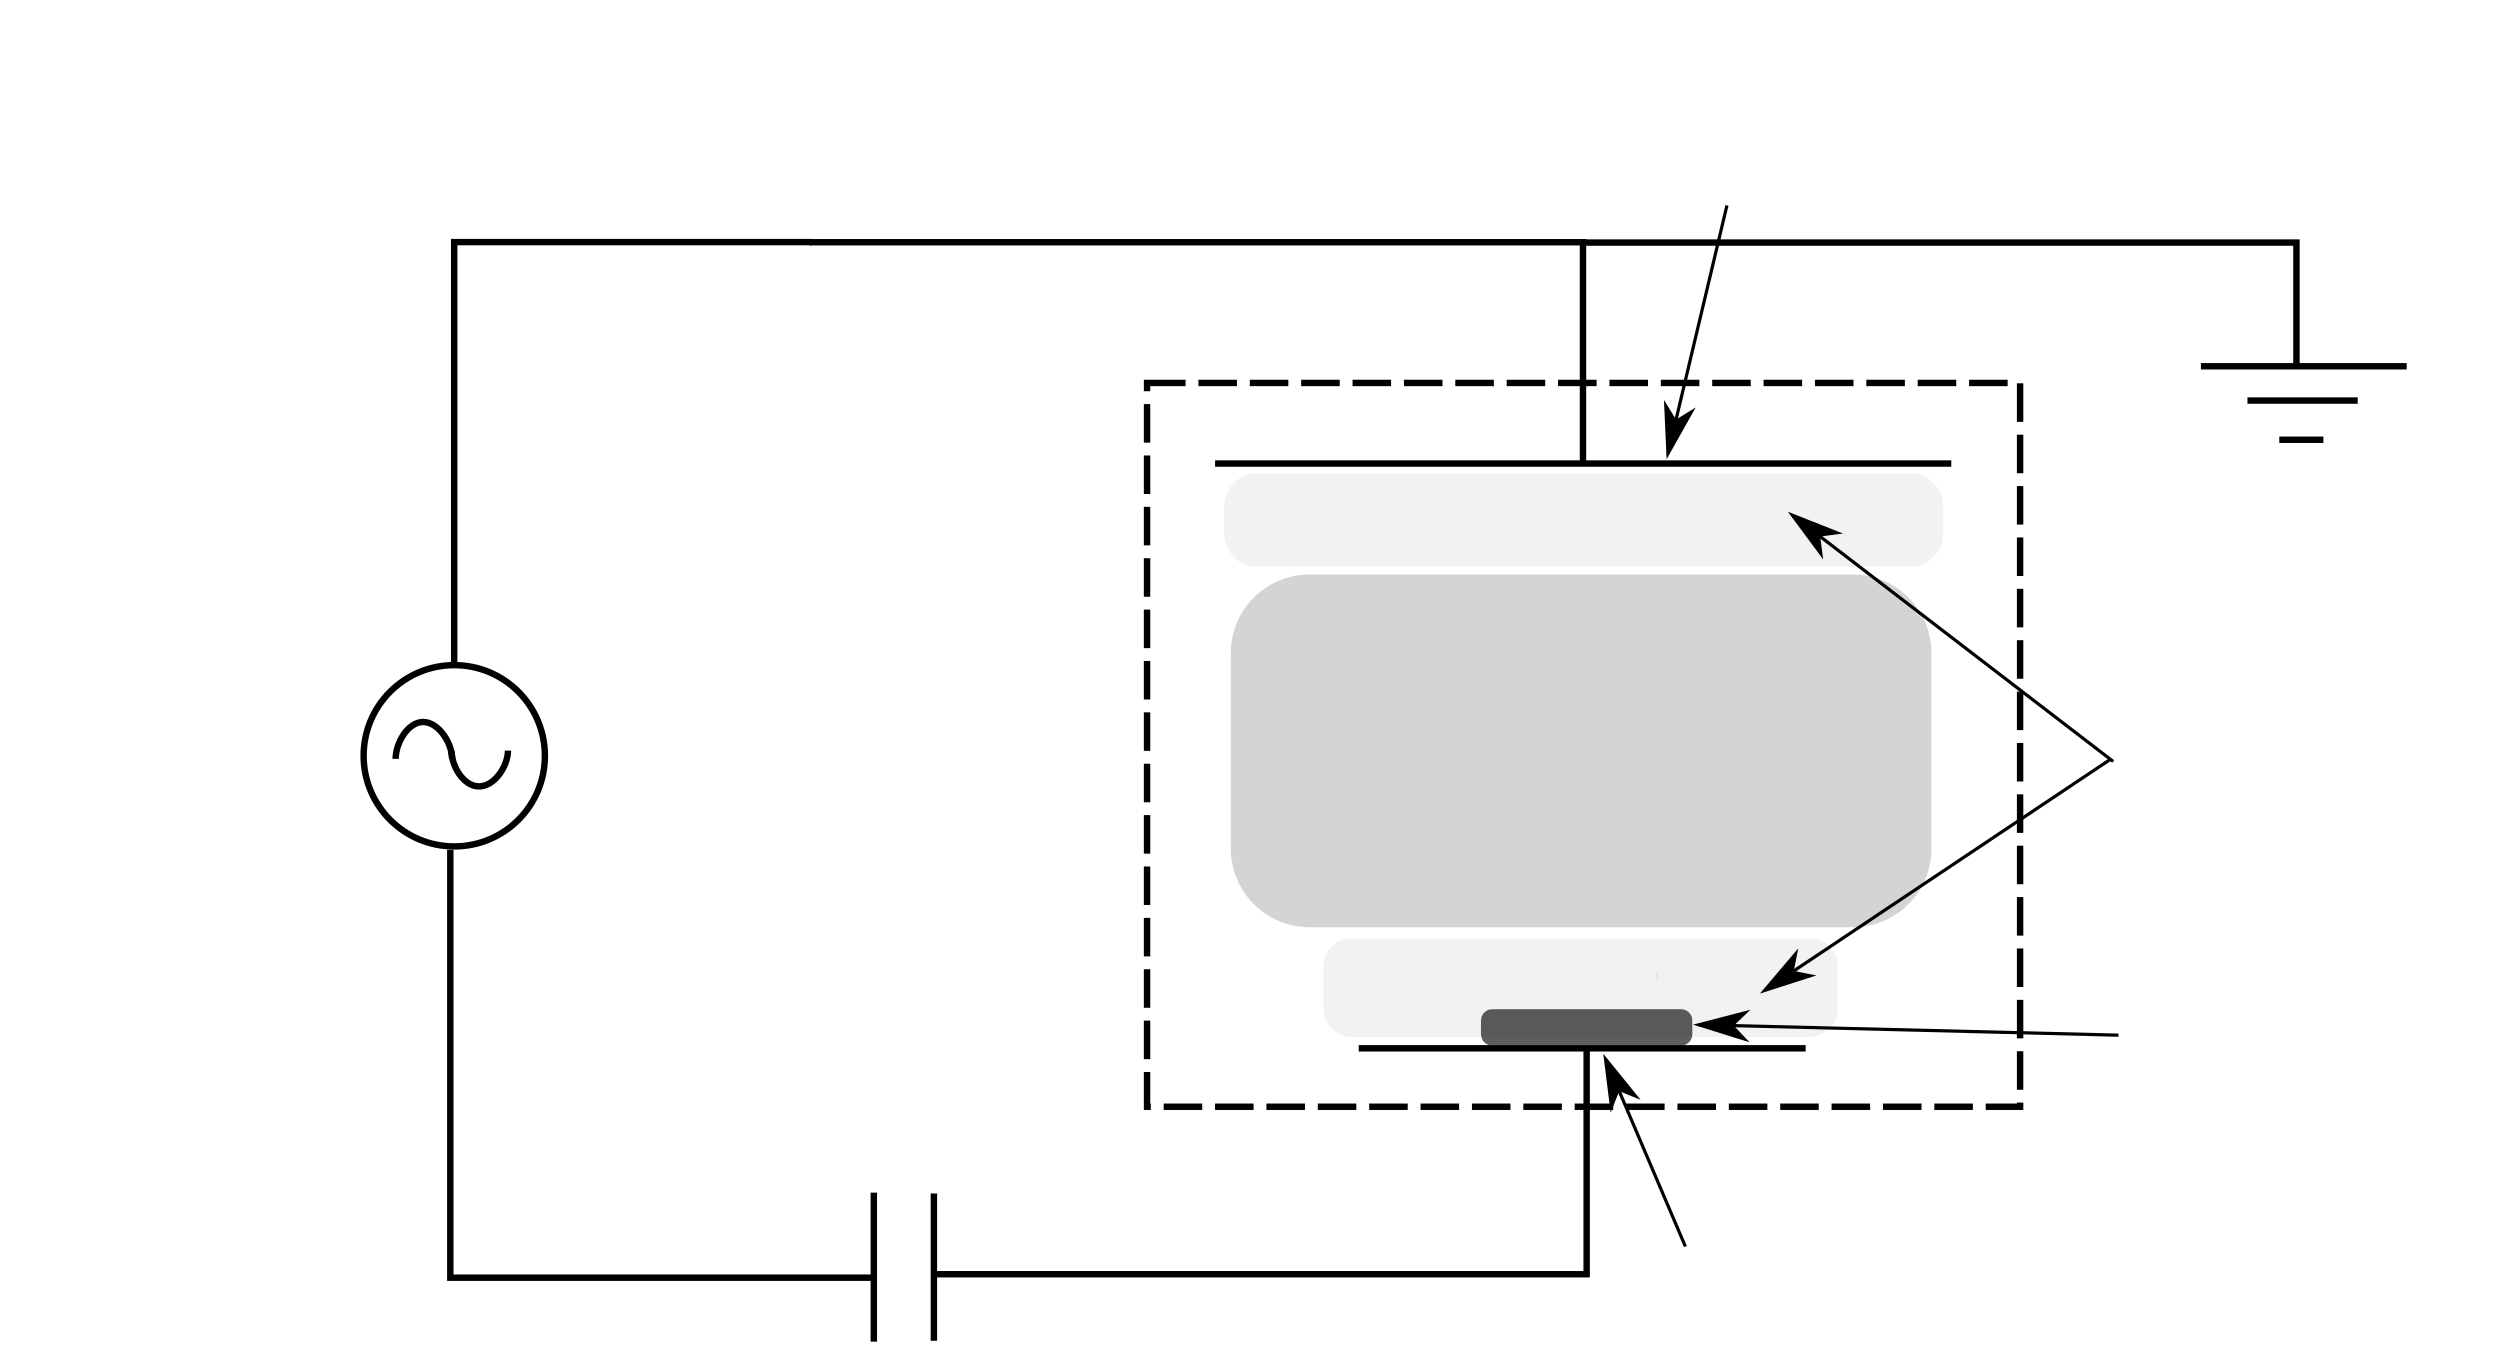
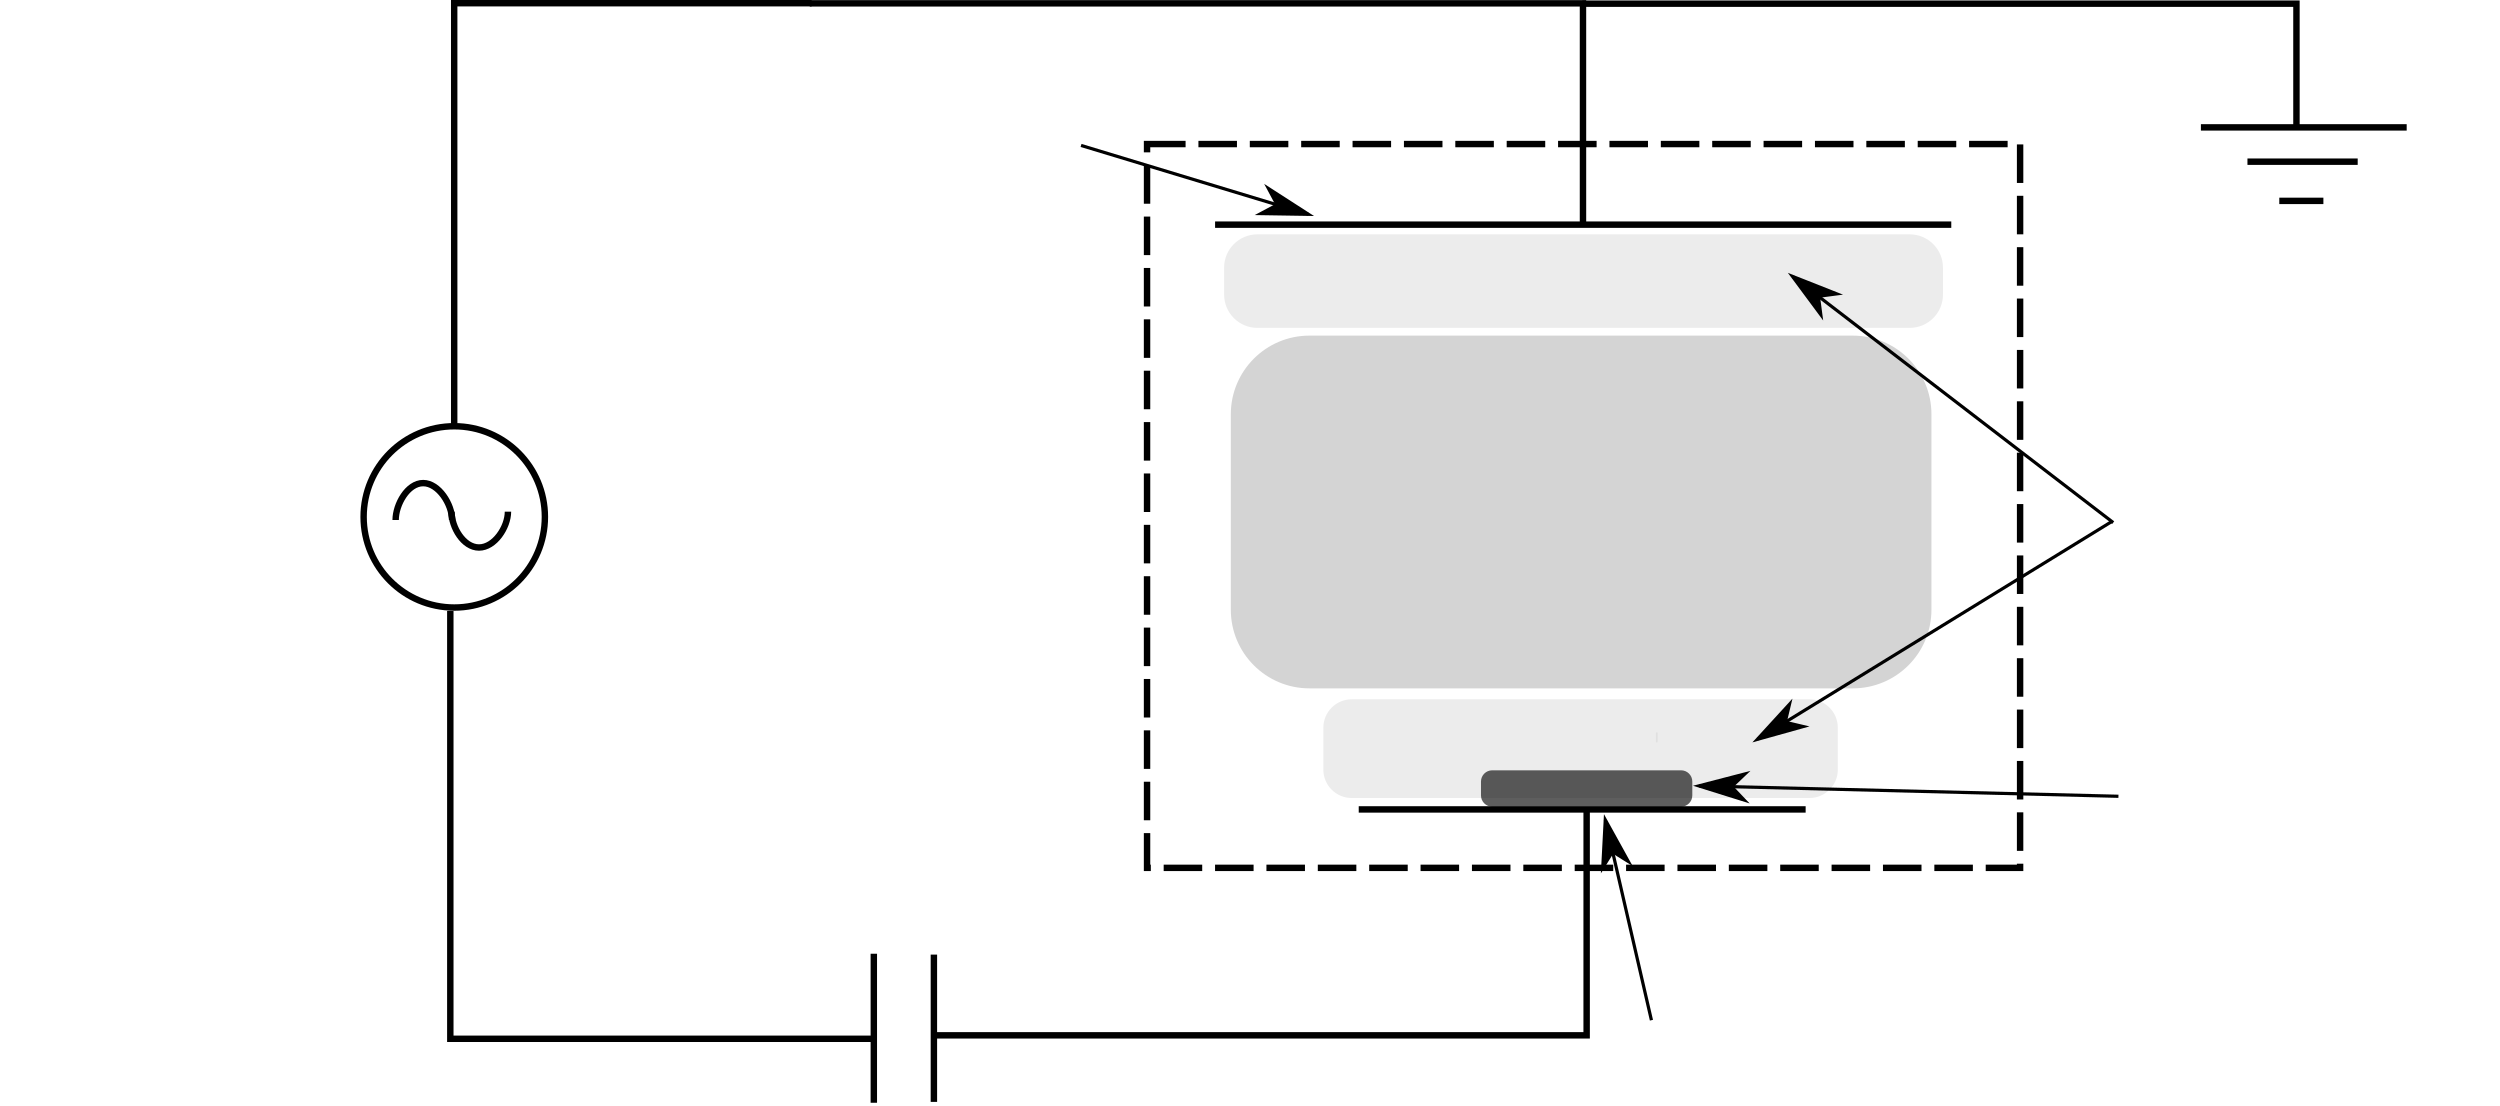
- <svg xmlns="http://www.w3.org/2000/svg" xmlns:ns1="http://www.openswatchbook.org/uri/2009/osb" id="svg2" version="1.1" width="778.547" height="423.786">
+ <svg xmlns="http://www.w3.org/2000/svg" xmlns:ns1="http://www.openswatchbook.org/uri/2009/osb" id="svg2" version="1.1" width="778.547" height="344.419">
  <defs id="defs6">
    <marker orient="auto" refY="0" refX="0" id="Arrow1Lend" style="overflow:visible">
      <path id="path5599" d="M 0,0 5,-5 -12.5,0 5,5 0,0 z" style="fill-rule:evenodd;stroke:#000000;stroke-width:1pt" transform="matrix(-0.8,0,0,-0.8,-10,0)" />
    </marker>
    <marker orient="auto" refY="0" refX="0" id="Arrow1Lstart" style="overflow:visible">
      <path id="path5596" d="M 0,0 5,-5 -12.5,0 5,5 0,0 z" style="fill-rule:evenodd;stroke:#000000;stroke-width:1pt" transform="matrix(0.8,0,0,0.8,10,0)" />
    </marker>
    <linearGradient id="linearGradient5330" ns1:paint="solid">
      <stop style="stop-color:#000000;stop-opacity:1;" offset="0" id="stop5332" />
    </linearGradient>
  </defs>
-   <path style="fill:none;stroke:#000000;stroke-width:2;stroke-linecap:butt;stroke-linejoin:miter;stroke-miterlimit:4;stroke-opacity:1;stroke-dasharray:none" d="m 562.31,326.467 -139.176,0" id="path2987" />
-   <path style="fill:none;stroke:#000000;stroke-width:2;stroke-linecap:butt;stroke-linejoin:miter;stroke-miterlimit:4;stroke-opacity:1;stroke-dasharray:none" d="m 492.97,144.419 0,-68.982 -240.807,0" id="path2989" />
-   <path style="fill:none;stroke:#000000;stroke-width:2;stroke-linecap:butt;stroke-linejoin:miter;stroke-miterlimit:4;stroke-opacity:1;stroke-dasharray:none" d="m 290.832,371.677 0,45.868" id="path2991" />
-   <path style="fill:none;stroke:#000000;stroke-width:2;stroke-linecap:butt;stroke-linejoin:miter;stroke-miterlimit:4;stroke-opacity:1;stroke-dasharray:none" d="m 272.125,417.814 0,-46.407" id="path2993" />
-   <path style="fill:none;stroke:#000000;stroke-width:2;stroke-linecap:butt;stroke-linejoin:miter;stroke-miterlimit:4;stroke-opacity:1;stroke-dasharray:none" d="m 252.76,75.395 -111.316,0 0,132.119" id="path2997" />
-   <path style="fill:none;stroke:#000000;stroke-width:2;stroke-linecap:butt;stroke-linejoin:miter;stroke-miterlimit:4;stroke-opacity:1;stroke-dasharray:none" d="m 378.401,144.357 229.263,0" id="path3775" />
-   <flowRoot xml:space="preserve" id="flowRoot3793" style="font-size:18px;font-style:normal;font-weight:normal;line-height:125%;letter-spacing:0px;word-spacing:0px;fill:#000000;fill-opacity:1;stroke:none;font-family:Sans" transform="translate(30.08306,-349.3877)">
+   <path style="fill:none;stroke:#000000;stroke-width:2;stroke-linecap:butt;stroke-linejoin:miter;stroke-miterlimit:4;stroke-opacity:1;stroke-dasharray:none" d="m 562.31,252.071 -139.176,0" id="path2987" />
+   <path style="fill:none;stroke:#000000;stroke-width:2;stroke-linecap:butt;stroke-linejoin:miter;stroke-miterlimit:4;stroke-opacity:1;stroke-dasharray:none" d="m 492.97,70.024 0,-68.982 -240.807,0" id="path2989" />
+   <path style="fill:none;stroke:#000000;stroke-width:2;stroke-linecap:butt;stroke-linejoin:miter;stroke-miterlimit:4;stroke-opacity:1;stroke-dasharray:none" d="m 290.832,297.282 0,45.868" id="path2991" />
+   <path style="fill:none;stroke:#000000;stroke-width:2;stroke-linecap:butt;stroke-linejoin:miter;stroke-miterlimit:4;stroke-opacity:1;stroke-dasharray:none" d="m 272.125,343.419 0,-46.407" id="path2993" />
+   <path style="fill:none;stroke:#000000;stroke-width:2;stroke-linecap:butt;stroke-linejoin:miter;stroke-miterlimit:4;stroke-opacity:1;stroke-dasharray:none" d="m 252.76,1 -111.316,0 0,132.119" id="path2997" />
+   <path style="fill:none;stroke:#000000;stroke-width:2;stroke-linecap:butt;stroke-linejoin:miter;stroke-miterlimit:4;stroke-opacity:1;stroke-dasharray:none" d="m 378.401,69.962 229.263,0" id="path3775" />
+   <flowRoot xml:space="preserve" id="flowRoot3793" style="font-size:18px;font-style:normal;font-weight:normal;line-height:125%;letter-spacing:0px;word-spacing:0px;fill:#000000;fill-opacity:1;stroke:none;font-family:Sans" transform="translate(19.40262,-400.8965)">
    <flowRegion id="flowRegion3795">
      <rect id="rect3797" width="193.774" height="42.722" x="216.66" y="535.928" />
    </flowRegion>
    <flowPara id="flowPara3799" style="font-size:28px">reaktor</flowPara>
  </flowRoot>
-   <flowRoot xml:space="preserve" id="flowRoot3809" style="font-size:28px;font-style:normal;font-weight:normal;line-height:125%;letter-spacing:0px;word-spacing:0px;fill:#000000;fill-opacity:1;stroke:none;font-family:Sans" transform="translate(-434.5156,-350.9135)">
+   <flowRoot xml:space="preserve" id="flowRoot3809" style="font-size:28px;font-style:normal;font-weight:normal;line-height:125%;letter-spacing:0px;word-spacing:0px;fill:#000000;fill-opacity:1;stroke:none;font-family:Sans" transform="translate(-434.5156,-425.3089)">
    <flowRegion id="flowRegion3811">
      <rect id="rect3813" width="103.753" height="73.237" x="433.32" y="545.083" />
    </flowRegion>
    <flowPara id="flowPara3815">zdroj rf napětí</flowPara>
  </flowRoot>
-   <flowRoot xml:space="preserve" id="flowRoot3817" style="font-size:28px;font-style:normal;font-weight:normal;line-height:125%;letter-spacing:0px;word-spacing:0px;fill:#000000;fill-opacity:1;stroke:none;font-family:Sans" transform="translate(-458.928,-242.5834)">
+   <flowRoot xml:space="preserve" id="flowRoot3817" style="font-size:28px;font-style:normal;font-weight:normal;line-height:125%;letter-spacing:0px;word-spacing:0px;fill:#000000;fill-opacity:1;stroke:none;font-family:Sans" transform="translate(-458.928,-316.9788)">
    <flowRegion id="flowRegion3819">
      <rect id="rect3821" width="180.042" height="70.186" x="625.568" y="540.505" />
    </flowRegion>
    <flowPara id="flowPara3823">blokovací kondenzátor</flowPara>
  </flowRoot>
-   <flowRoot xml:space="preserve" id="flowRoot3825" style="font-size:28px;font-style:normal;font-weight:normal;line-height:125%;letter-spacing:0px;word-spacing:0px;fill:#000000;fill-opacity:1;stroke:none;font-family:Sans" transform="translate(-404.2909,-532.2957)">
+   <flowRoot xml:space="preserve" id="flowRoot3825" style="font-size:28px;font-style:normal;font-weight:normal;line-height:125%;letter-spacing:0px;word-spacing:0px;fill:#000000;fill-opacity:1;stroke:none;font-family:Sans" transform="translate(-691.1368,-513.6187)">
    <flowRegion id="flowRegion3827">
      <rect id="rect3829" width="157.155" height="68.66" x="875.795" y="526.773" />
    </flowRegion>
    <flowPara id="flowPara3831">uzemněná elektroda</flowPara>
  </flowRoot>
-   <flowRoot xml:space="preserve" id="flowRoot3833" style="font-size:28px;font-style:normal;font-weight:normal;line-height:125%;letter-spacing:0px;word-spacing:0px;fill:#000000;fill-opacity:1;stroke:none;font-family:Sans" transform="translate(-107.9996,-451.6147)">
+   <flowRoot xml:space="preserve" id="flowRoot3833" style="font-size:28px;font-style:normal;font-weight:normal;line-height:125%;letter-spacing:0px;word-spacing:0px;fill:#000000;fill-opacity:1;stroke:none;font-family:Sans" transform="translate(-107.9996,-526.0101)">
    <flowRegion id="flowRegion3835">
      <rect id="rect3837" width="119.01" height="70.186" x="775.094" y="653.413" />
    </flowRegion>
    <flowPara id="flowPara3839">stěnová vrstva</flowPara>
  </flowRoot>
-   <flowRoot xml:space="preserve" id="flowRoot3841" style="font-size:28px;font-style:normal;font-weight:normal;line-height:125%;letter-spacing:0px;word-spacing:0px;fill:#000000;fill-opacity:1;stroke:none;font-family:Sans" transform="translate(511.4653,-190.7071)">
+   <flowRoot xml:space="preserve" id="flowRoot3841" style="font-size:28px;font-style:normal;font-weight:normal;line-height:125%;letter-spacing:0px;word-spacing:0px;fill:#000000;fill-opacity:1;stroke:none;font-family:Sans" transform="translate(499.2591,-270.4426)">
    <flowRegion id="flowRegion3843">
      <rect id="rect3845" width="167.835" height="96.124" x="15.258" y="551.186" />
    </flowRegion>
    <flowPara id="flowPara3847">napájená elektroda </flowPara>
  </flowRoot>
-   <rect style="fill:none;stroke:#000000;stroke-width:2;stroke-miterlimit:4;stroke-dasharray:12,4;stroke-dashoffset:0" id="rect3849" width="271.887" height="225.405" x="357.212" y="119.257" ry="0" />
-   <path style="fill:none;stroke:#000000;stroke-width:2;stroke-linecap:butt;stroke-linejoin:miter;stroke-miterlimit:4;stroke-opacity:1;stroke-dasharray:none" d="m 492.775,75.54 222.382,0 0,39.289" id="path5307" />
-   <path style="fill:none;stroke:#000000;stroke-width:2;stroke-linecap:butt;stroke-linejoin:miter;stroke-miterlimit:4;stroke-opacity:1;stroke-dasharray:none" d="m 685.404,114.066 64.083,0" id="path5309" />
-   <path style="fill:none;stroke:#000000;stroke-width:2;stroke-linecap:butt;stroke-linejoin:miter;stroke-miterlimit:4;stroke-opacity:1;stroke-dasharray:none" d="m 699.899,124.746 34.33,0" id="path5311" />
-   <path style="fill:none;stroke:#000000;stroke-width:2;stroke-linecap:butt;stroke-linejoin:miter;stroke-miterlimit:4;stroke-opacity:1;stroke-dasharray:none" d="m 709.816,136.952 13.732,0" id="path5313" />
-   <path style="fill:none;stroke:#000000;stroke-width:2;stroke-miterlimit:4;stroke-dasharray:none;stroke-dashoffset:0" id="path5317" d="m 281.506,267.391 a 28.227,28.227 0 1 1 -56.454,0 28.227,28.227 0 1 1 56.454,0 z" transform="translate(-111.8141,-32.02639)" />
-   <rect style="fill:#000000;fill-opacity:0.168;fill-rule:nonzero;stroke:none" id="rect5321" width="218.186" height="109.856" x="383.3" y="178.911" ry="24.486" />
-   <flowRoot xml:space="preserve" id="flowRoot5360" style="font-size:28px;font-style:normal;font-weight:normal;line-height:125%;letter-spacing:0px;word-spacing:0px;fill:#000000;fill-opacity:1;stroke:none;font-family:Sans" transform="translate(-89.69033,-24.22828)">
+   <rect style="fill:none;stroke:#000000;stroke-width:2;stroke-miterlimit:4;stroke-dasharray:12, 4;stroke-dashoffset:0" id="rect3849" width="271.887" height="225.405" x="357.212" y="44.861" ry="0" />
+   <path style="fill:none;stroke:#000000;stroke-width:2;stroke-linecap:butt;stroke-linejoin:miter;stroke-miterlimit:4;stroke-opacity:1;stroke-dasharray:none" d="m 492.775,1.145 222.382,0 0,39.289" id="path5307" />
+   <path style="fill:none;stroke:#000000;stroke-width:2;stroke-linecap:butt;stroke-linejoin:miter;stroke-miterlimit:4;stroke-opacity:1;stroke-dasharray:none" d="m 685.404,39.67 64.083,0" id="path5309" />
+   <path style="fill:none;stroke:#000000;stroke-width:2;stroke-linecap:butt;stroke-linejoin:miter;stroke-miterlimit:4;stroke-opacity:1;stroke-dasharray:none" d="m 699.899,50.351 34.33,0" id="path5311" />
+   <path style="fill:none;stroke:#000000;stroke-width:2;stroke-linecap:butt;stroke-linejoin:miter;stroke-miterlimit:4;stroke-opacity:1;stroke-dasharray:none" d="m 709.816,62.557 13.732,0" id="path5313" />
+   <path style="fill:none;stroke:#000000;stroke-width:2;stroke-miterlimit:4;stroke-dasharray:none;stroke-dashoffset:0" id="path5317" d="m 281.506,267.391 a 28.227,28.227 0 1 1 -56.454,0 28.227,28.227 0 1 1 56.454,0 z" transform="translate(-111.8141,-106.4217)" />
+   <rect style="fill:#000000;fill-opacity:0.168;fill-rule:nonzero;stroke:none" id="rect5321" width="218.186" height="109.856" x="383.3" y="104.516" ry="24.486" />
+   <flowRoot xml:space="preserve" id="flowRoot5360" style="font-size:28px;font-style:normal;font-weight:normal;line-height:125%;letter-spacing:0px;word-spacing:0px;fill:#000000;fill-opacity:1;stroke:none;font-family:Sans" transform="translate(-89.69034,-98.62364)">
    <flowRegion id="flowRegion5362">
      <rect id="rect5364" width="135.794" height="42.722" x="530.97" y="236.876" />
    </flowRegion>
    <flowPara id="flowPara5366">plazma</flowPara>
  </flowRoot>
-   <rect style="fill:#000000;fill-opacity:0.629;fill-rule:nonzero;stroke:none" id="rect5368" width="65.812" height="11.328" x="461.205" y="314.282" ry="3.506" />
-   <path style="fill:none;stroke:#000000;stroke-width:2;stroke-linecap:butt;stroke-linejoin:miter;stroke-miterlimit:4;stroke-opacity:1;stroke-dasharray:none" d="m 494.111,326.689 0,70.128 -202.831,0" id="path5376" />
-   <path style="fill:none;stroke:#000000;stroke-width:2;stroke-linecap:butt;stroke-linejoin:miter;stroke-miterlimit:4;stroke-opacity:1;stroke-dasharray:none" d="m 271.321,397.896 -131.085,0 0,-133.242" id="path5378" />
-   <rect style="fill:#000000;fill-opacity:0.051;stroke:none" id="rect5402" width="223.869" height="29.13" x="381.21" y="147.371" ry="10.372" />
-   <rect style="fill:#000000;fill-opacity:0.051;fill-rule:nonzero;stroke:none" id="rect5404" width="160.215" height="30.748" x="412.116" y="292.165" ry="8.847" />
-   <rect style="fill:#000000;fill-opacity:0.051;fill-rule:nonzero;stroke:none" id="rect5406" width="0.539" height="3.237" x="515.689" y="302.414" ry="0.27" />
-   <path style="fill:none;stroke:#000000;stroke-width:1;stroke-linecap:butt;stroke-linejoin:miter;stroke-miterlimit:4;stroke-opacity:1;stroke-dasharray:none;marker-end:url(#Arrow1Lend)" d="M 658.102,237.142 558.305,160.541" id="path5408" />
-   <path style="fill:none;stroke:#000000;stroke-width:1;stroke-linecap:butt;stroke-linejoin:miter;stroke-miterlimit:4;stroke-opacity:1;stroke-dasharray:none;marker-mid:none;marker-end:url(#Arrow1Lend)" d="M 657.023,236.602 549.674,308.348" id="path5410" />
-   <path style="fill:none;stroke:#000000;stroke-width:1;stroke-linecap:butt;stroke-linejoin:miter;stroke-miterlimit:4;stroke-opacity:1;stroke-dasharray:none;marker-end:url(#Arrow1Lend)" d="M 537.806,63.98 519.465,141.121" id="path6774" />
-   <flowRoot xml:space="preserve" id="flowRoot6960" style="font-size:28px;font-style:normal;font-weight:normal;line-height:125%;letter-spacing:0px;word-spacing:0px;fill:#000000;fill-opacity:1;stroke:none;font-family:Sans" transform="translate(-109.5254,-25.92328)">
+   <rect style="fill:#000000;fill-opacity:0.629;fill-rule:nonzero;stroke:none" id="rect5368" width="65.812" height="11.328" x="461.205" y="239.887" ry="3.506" />
+   <path style="fill:none;stroke:#000000;stroke-width:2;stroke-linecap:butt;stroke-linejoin:miter;stroke-miterlimit:4;stroke-opacity:1;stroke-dasharray:none" d="m 494.111,252.294 0,70.128 -202.831,0" id="path5376" />
+   <path style="fill:none;stroke:#000000;stroke-width:2;stroke-linecap:butt;stroke-linejoin:miter;stroke-miterlimit:4;stroke-opacity:1;stroke-dasharray:none" d="m 271.321,323.5 -131.085,0 0,-133.242" id="path5378" />
+   <rect style="fill:#000000;fill-opacity:0.078;stroke:none" id="rect5402" width="223.869" height="29.13" x="381.21" y="72.975" ry="10.372" />
+   <rect style="fill:#000000;fill-opacity:0.078;fill-rule:nonzero;stroke:none" id="rect5404" width="160.215" height="30.748" x="412.116" y="217.77" ry="8.847" />
+   <rect style="fill:#000000;fill-opacity:0.051;fill-rule:nonzero;stroke:none" id="rect5406" width="0.539" height="3.237" x="515.689" y="228.019" ry="0.27" />
+   <path style="fill:none;stroke:#000000;stroke-width:1;stroke-linecap:butt;stroke-linejoin:miter;stroke-miterlimit:4;stroke-opacity:1;stroke-dasharray:none;marker-end:url(#Arrow1Lend)" d="M 658.102,162.746 558.305,86.145" id="path5408" />
+   <path style="fill:none;stroke:#000000;stroke-width:1;stroke-linecap:butt;stroke-linejoin:miter;stroke-miterlimit:4;stroke-opacity:1;stroke-dasharray:none;marker-mid:none;marker-end:url(#Arrow1Lend)" d="m 657.773,162.335 -110.399,67.849" id="path5410" />
+   <path style="fill:none;stroke:#000000;stroke-width:1;stroke-linecap:butt;stroke-linejoin:miter;stroke-miterlimit:4;stroke-opacity:1;stroke-dasharray:none;marker-end:url(#Arrow1Lend)" d="m 336.658,45.293 70.706,21.415" id="path6774" />
+   <flowRoot xml:space="preserve" id="flowRoot6960" style="font-size:28px;font-style:normal;font-weight:normal;line-height:125%;letter-spacing:0px;word-spacing:0px;fill:#000000;fill-opacity:1;stroke:none;font-family:Sans" transform="translate(-109.5254,-100.3186)">
    <flowRegion id="flowRegion6962">
      <rect id="rect6964" width="122.993" height="37.761" x="775.719" y="332.114" />
    </flowRegion>
    <flowPara id="flowPara6966">vzorek</flowPara>
  </flowRoot>
-   <path style="fill:none;stroke:#000000;stroke-width:1;stroke-linecap:butt;stroke-linejoin:miter;stroke-miterlimit:4;stroke-opacity:1;stroke-dasharray:none;marker-end:url(#Arrow1Lend)" d="M 659.721,322.374 529.175,319.137" id="path6968" />
-   <path style="fill:none;stroke:#000000;stroke-width:1;stroke-linecap:butt;stroke-linejoin:miter;stroke-miterlimit:4;stroke-opacity:1;stroke-dasharray:none;marker-end:url(#Arrow1Lend)" d="M 524.86,388.186 500.045,329.926" id="path7154" />
-   <path style="fill:none;stroke:#000000;stroke-width:2;stroke-miterlimit:4;stroke-opacity:1;stroke-dasharray:none" d="m 140.604,233.748 c 0,4.817 3.713,11.151 8.569,11.151 4.855,0 9.014,-6.334 9.014,-11.151 l 0,0" id="path7340" />
-   <path style="fill:none;stroke:#000000;stroke-width:2;stroke-miterlimit:4;stroke-opacity:1;stroke-dasharray:none" d="m 140.795,236.323 c 0,-4.817 -4.159,-11.482 -9.014,-11.482 -4.855,0 -8.569,6.665 -8.569,11.482 l 0,0" id="path7340-5" />
+   <path style="fill:none;stroke:#000000;stroke-width:1;stroke-linecap:butt;stroke-linejoin:miter;stroke-miterlimit:4;stroke-opacity:1;stroke-dasharray:none;marker-end:url(#Arrow1Lend)" d="M 659.721,247.978 529.175,244.742" id="path6968" />
+   <path style="fill:none;stroke:#000000;stroke-width:1;stroke-linecap:butt;stroke-linejoin:miter;stroke-miterlimit:4;stroke-opacity:1;stroke-dasharray:none;marker-end:url(#Arrow1Lend)" d="m 514.286,317.712 -14.348,-62.288" id="path7154" />
+   <path style="fill:none;stroke:#000000;stroke-width:2;stroke-miterlimit:4;stroke-opacity:1;stroke-dasharray:none" d="m 140.604,159.353 c 0,4.817 3.713,11.151 8.569,11.151 4.855,0 9.014,-6.334 9.014,-11.151 l 0,0" id="path7340" />
+   <path style="fill:none;stroke:#000000;stroke-width:2;stroke-miterlimit:4;stroke-opacity:1;stroke-dasharray:none" d="m 140.795,161.928 c 0,-4.817 -4.159,-11.482 -9.014,-11.482 -4.855,0 -8.569,6.665 -8.569,11.482 l 0,0" id="path7340-5" />
</svg>
